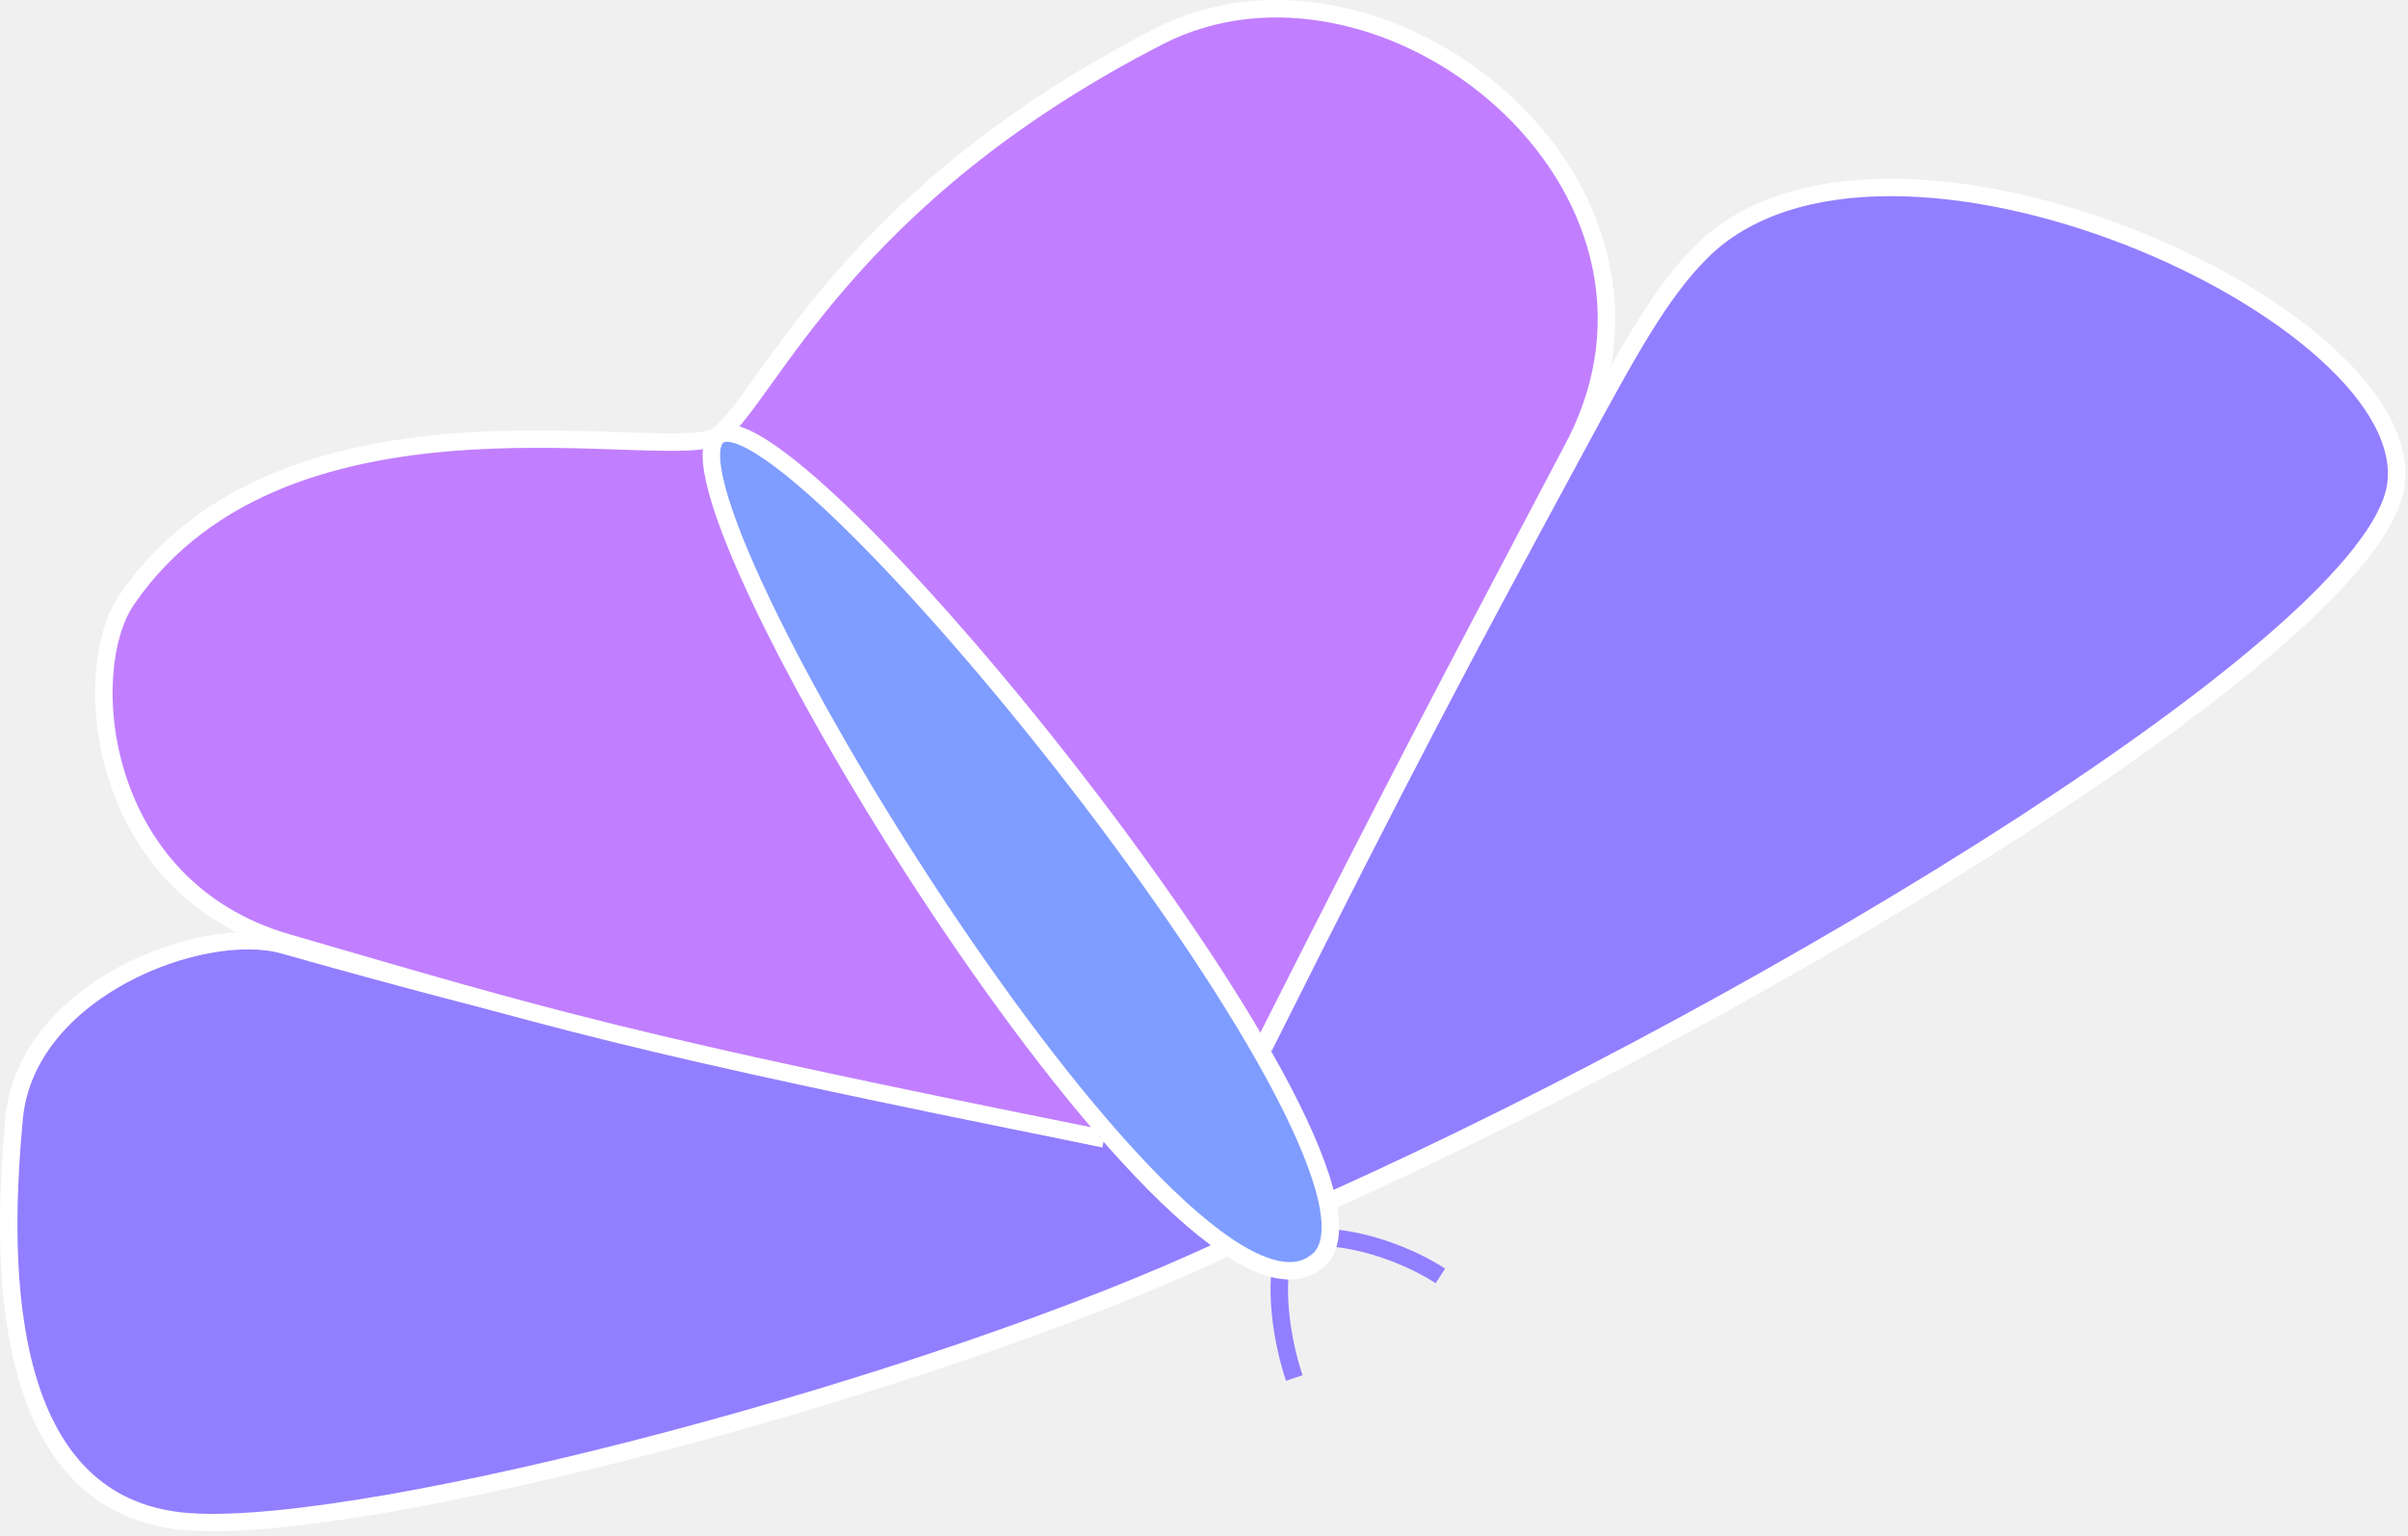
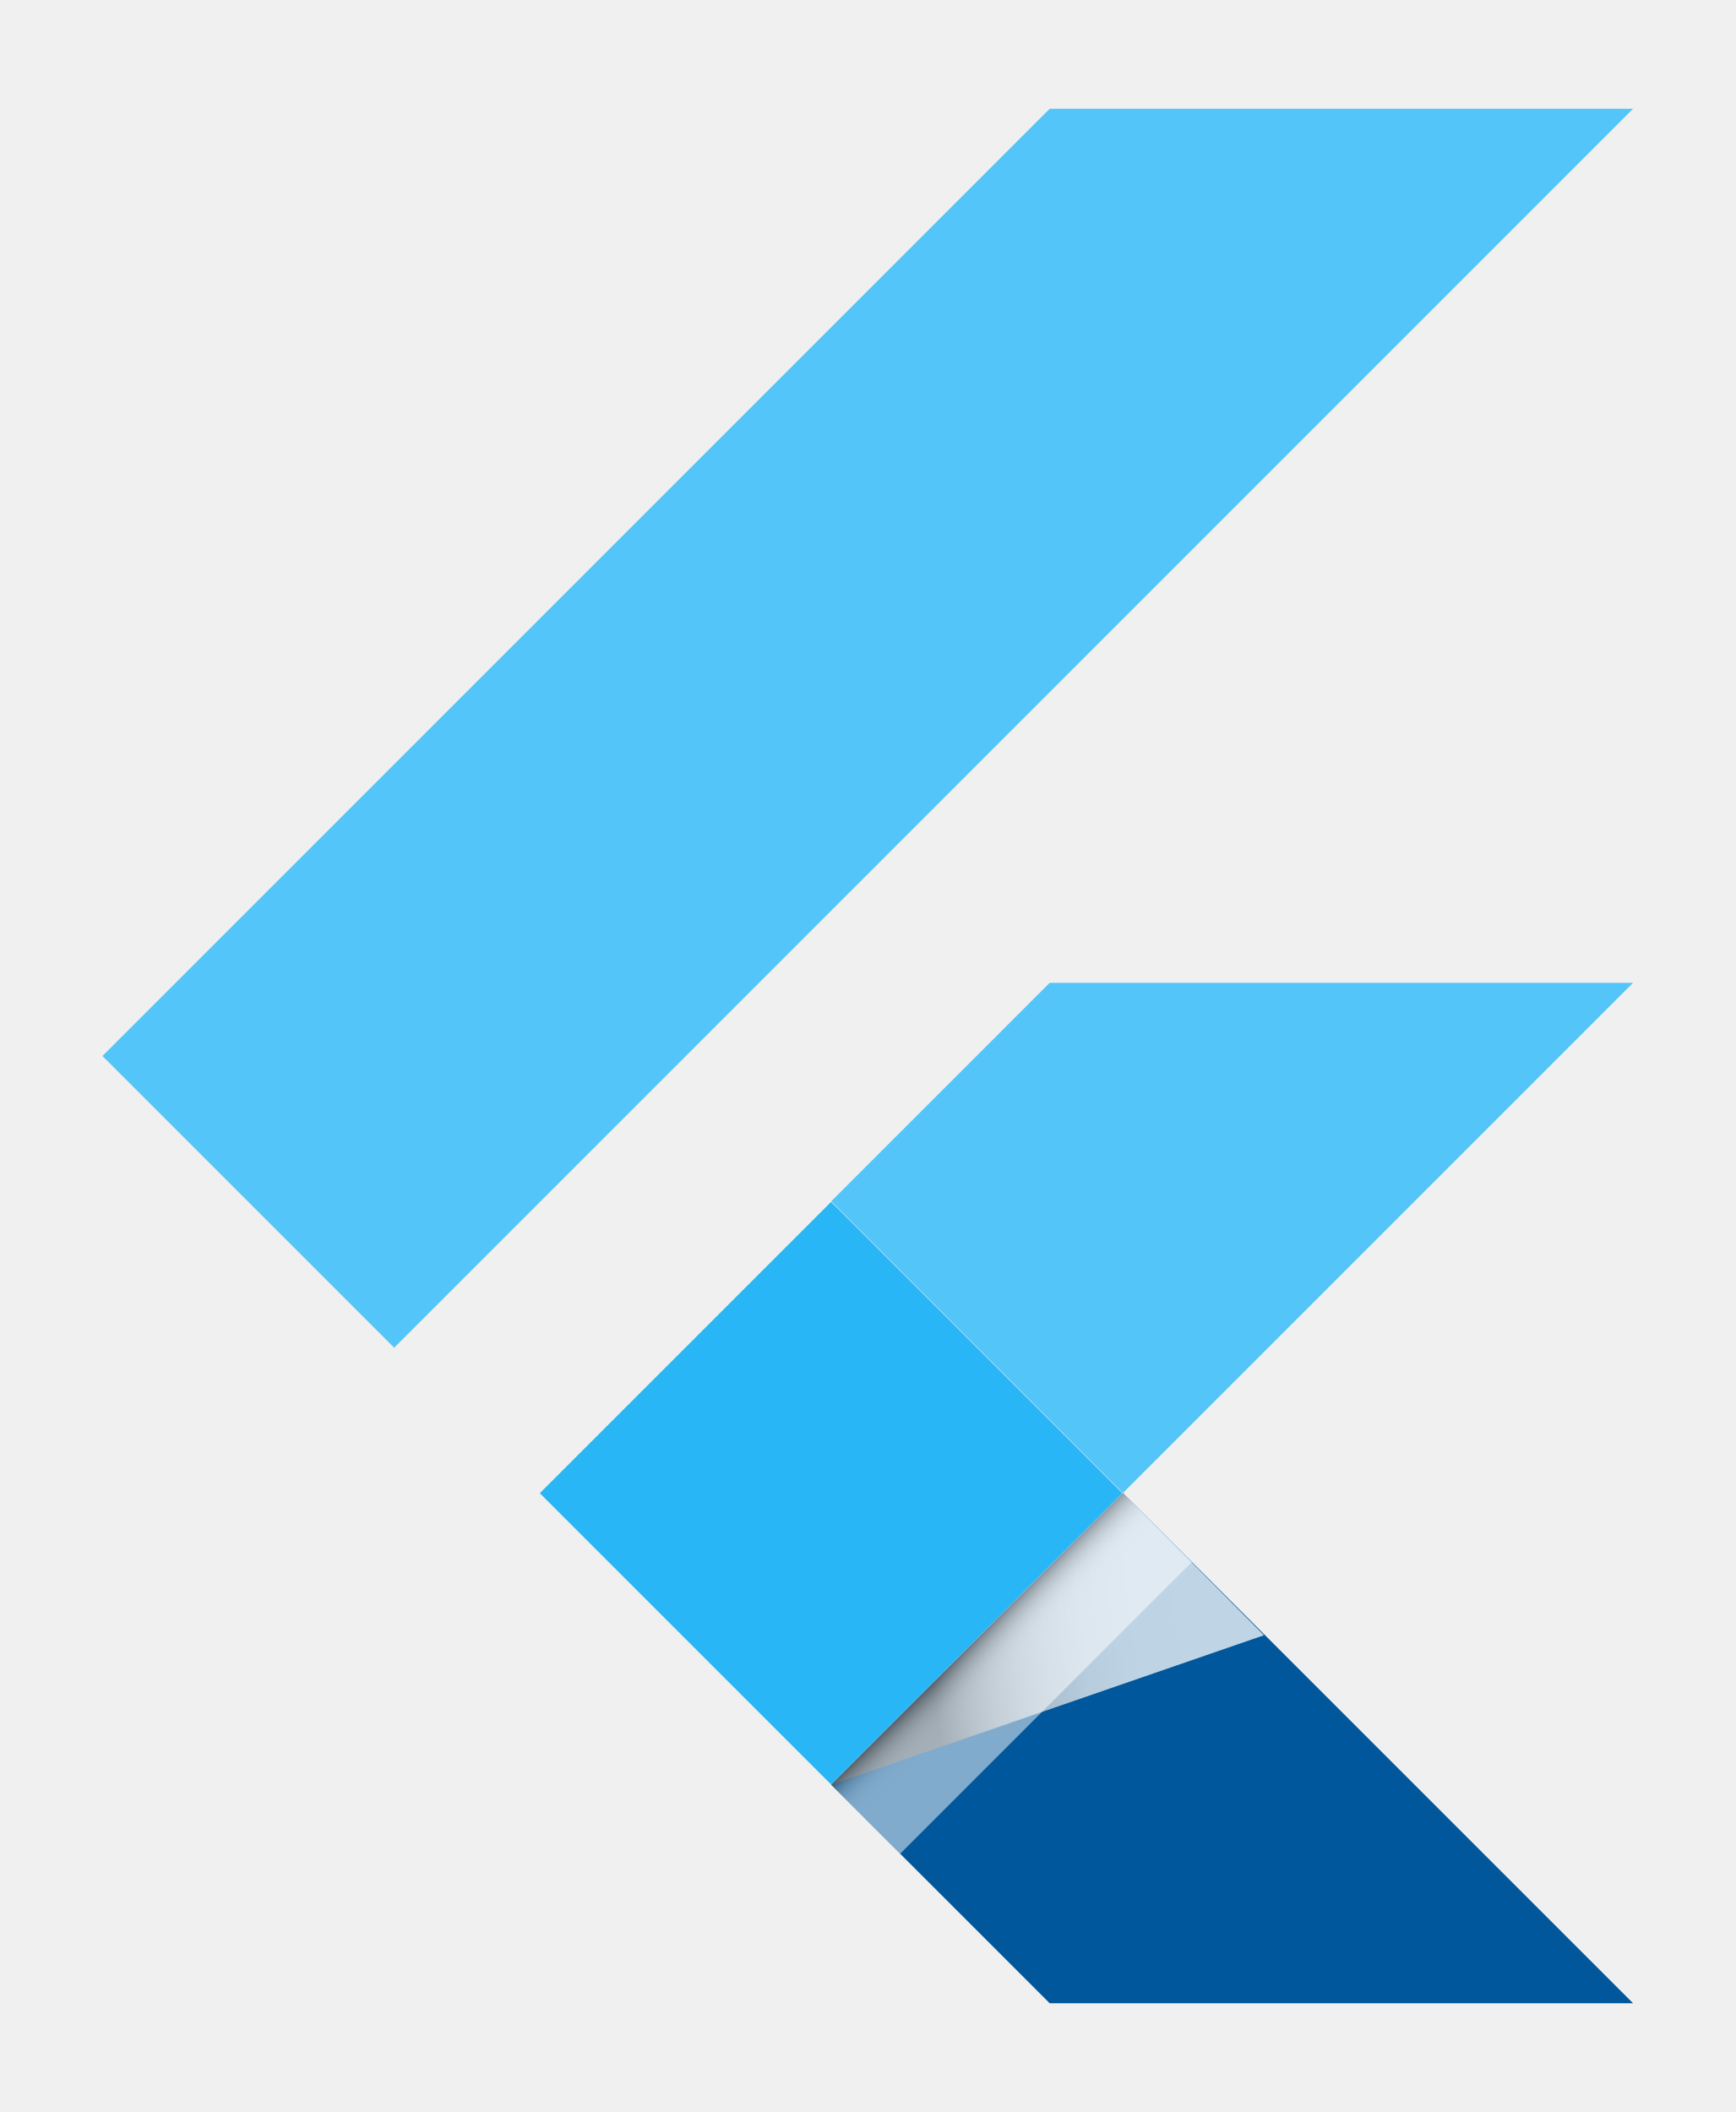
- <svg xmlns="http://www.w3.org/2000/svg" version="1.1" width="138" height="88" viewBox="0, 0, 138, 88">
-   <path style="fill:#917FFF;stroke:#FFFFFF" d="M76.446,68.745 C101.752,57.353 135.725,36.751 137.277,27.954 C139.02,18.073 107.915,3.923 97.453,14.485 C95.147,16.813 93.405,19.961 90.287,25.73       C83.478,38.33 80.697,43.522 72.438,60.006" />
-   <path style="fill:#917FFF;stroke:#FFFFFF" d="M70.186,71.558 C53.692,79.341 21.351,87.932 10.89,87.235 C-0.57,86.47 0.167,71.138 0.809,64.123       C1.489,56.686 11.643,52.867 16.261,54.173 C31.43,58.463 39.324,60.165 63.279,65.282" />
-   <path style="fill:#C17FFF;stroke:#FFFFFF" d="M62.997,65.218 C35.762,59.753 31.537,58.423 16.431,54.026 C5.502,50.845 4.485,38.425 7.264,34.375       C16.529,20.868 38.885,26.789 41.185,24.939 C44.106,22.591 48.483,11.281 66.412,2.088 C79.237,-4.488 98.122,10.537 90.175,25.634       C83.318,38.661 80.503,43.909 72.355,60.052" />
-   <path style="fill:none;stroke:#917FFF" d="M76.304,70.956 C78.396,71.115 80.884,72.05 82.547,73.136" />
-   <path style="fill:none;stroke:#917FFF" d="M74.175,78.988 C73.591,77.254 73.161,74.848 73.367,72.865" />
-   <path style="fill:#7F9DFF;stroke:#FFFFFF" d="M75.398,72.359 C67.645,78.275 36.897,27.964 41.174,24.955 C45.534,22.064 82.217,67.659 75.398,72.359 z" />
+ <svg xmlns="http://www.w3.org/2000/svg" version="1.1" id="Layer_1" x="0px" y="0px" viewBox="0 0 166 202" style="enable-background:new 0 0 166 202;" xml:space="preserve">
+   <style type="text/css">
+ 	.st0{fill:#54C5F8;}
+ 	.st1{fill:#01579B;}
+ 	.st2{fill:#29B6F6;}
+ 	.st3{opacity:0.75;fill:url(#SVGID_1_);}
+ 	.st4{opacity:0.5;fill:url(#SVGID_2_);}
+ </style>
+   <g>
+     <polygon class="st0" points="37.7,128.9 9.8,101 100.4,10.4 156.2,10.4  " />
+     <polygon class="st1" points="79.5,170.7 100.4,191.6 156.2,191.6 156.2,191.6 107.4,142.8  " />
+     <polygon class="st0" points="156.2,94 156.2,94 156.2,94 100.4,94 79.5,114.9 107.4,142.8  " />
+     <rect x="59.8" y="123.1" transform="matrix(0.7071 -0.7071 0.7071 0.7071 -77.697 98.057)" class="st2" width="39.4" height="39.4" />
+     <linearGradient id="SVGID_1_" gradientUnits="userSpaceOnUse" x1="87.262" y1="28.838" x2="42.92" y2="35.095" gradientTransform="matrix(1 0 0 1 37.9092 123.4389)">
+       <stop offset="0.269" style="stop-color:#FFFFFF" />
+       <stop offset="0.409" style="stop-color:#FCFCFC" />
+       <stop offset="0.497" style="stop-color:#F4F4F4" />
+       <stop offset="0.571" style="stop-color:#E5E5E5" />
+       <stop offset="0.636" style="stop-color:#D1D1D1" />
+       <stop offset="0.697" style="stop-color:#B6B6B6" />
+       <stop offset="0.753" style="stop-color:#959595" />
+       <stop offset="0.806" style="stop-color:#6E6E6E" />
+       <stop offset="0.822" style="stop-color:#616161" />
+     </linearGradient>
+     <polygon class="st3" points="79.5,170.7 120.9,156.4 107.4,142.8  " />
+     <linearGradient id="SVGID_2_" gradientUnits="userSpaceOnUse" x1="62.364" y1="40.135" x2="54.038" y2="31.808" gradientTransform="matrix(1 0 0 1 37.9092 123.4389)">
+       <stop offset="0.459" style="stop-color:#FFFFFF" />
+       <stop offset="0.551" style="stop-color:#FCFCFC" />
+       <stop offset="0.609" style="stop-color:#F4F4F4" />
+       <stop offset="0.657" style="stop-color:#E5E5E5" />
+       <stop offset="0.7" style="stop-color:#D1D1D1" />
+       <stop offset="0.74" style="stop-color:#B6B6B6" />
+       <stop offset="0.777" style="stop-color:#959595" />
+       <stop offset="0.811" style="stop-color:#6E6E6E" />
+       <stop offset="0.822" style="stop-color:#616161" />
+     </linearGradient>
+     <polygon class="st4" points="107.4,142.8 79.5,170.7 86.1,177.3 114,149.4  " />
+   </g>
</svg>
